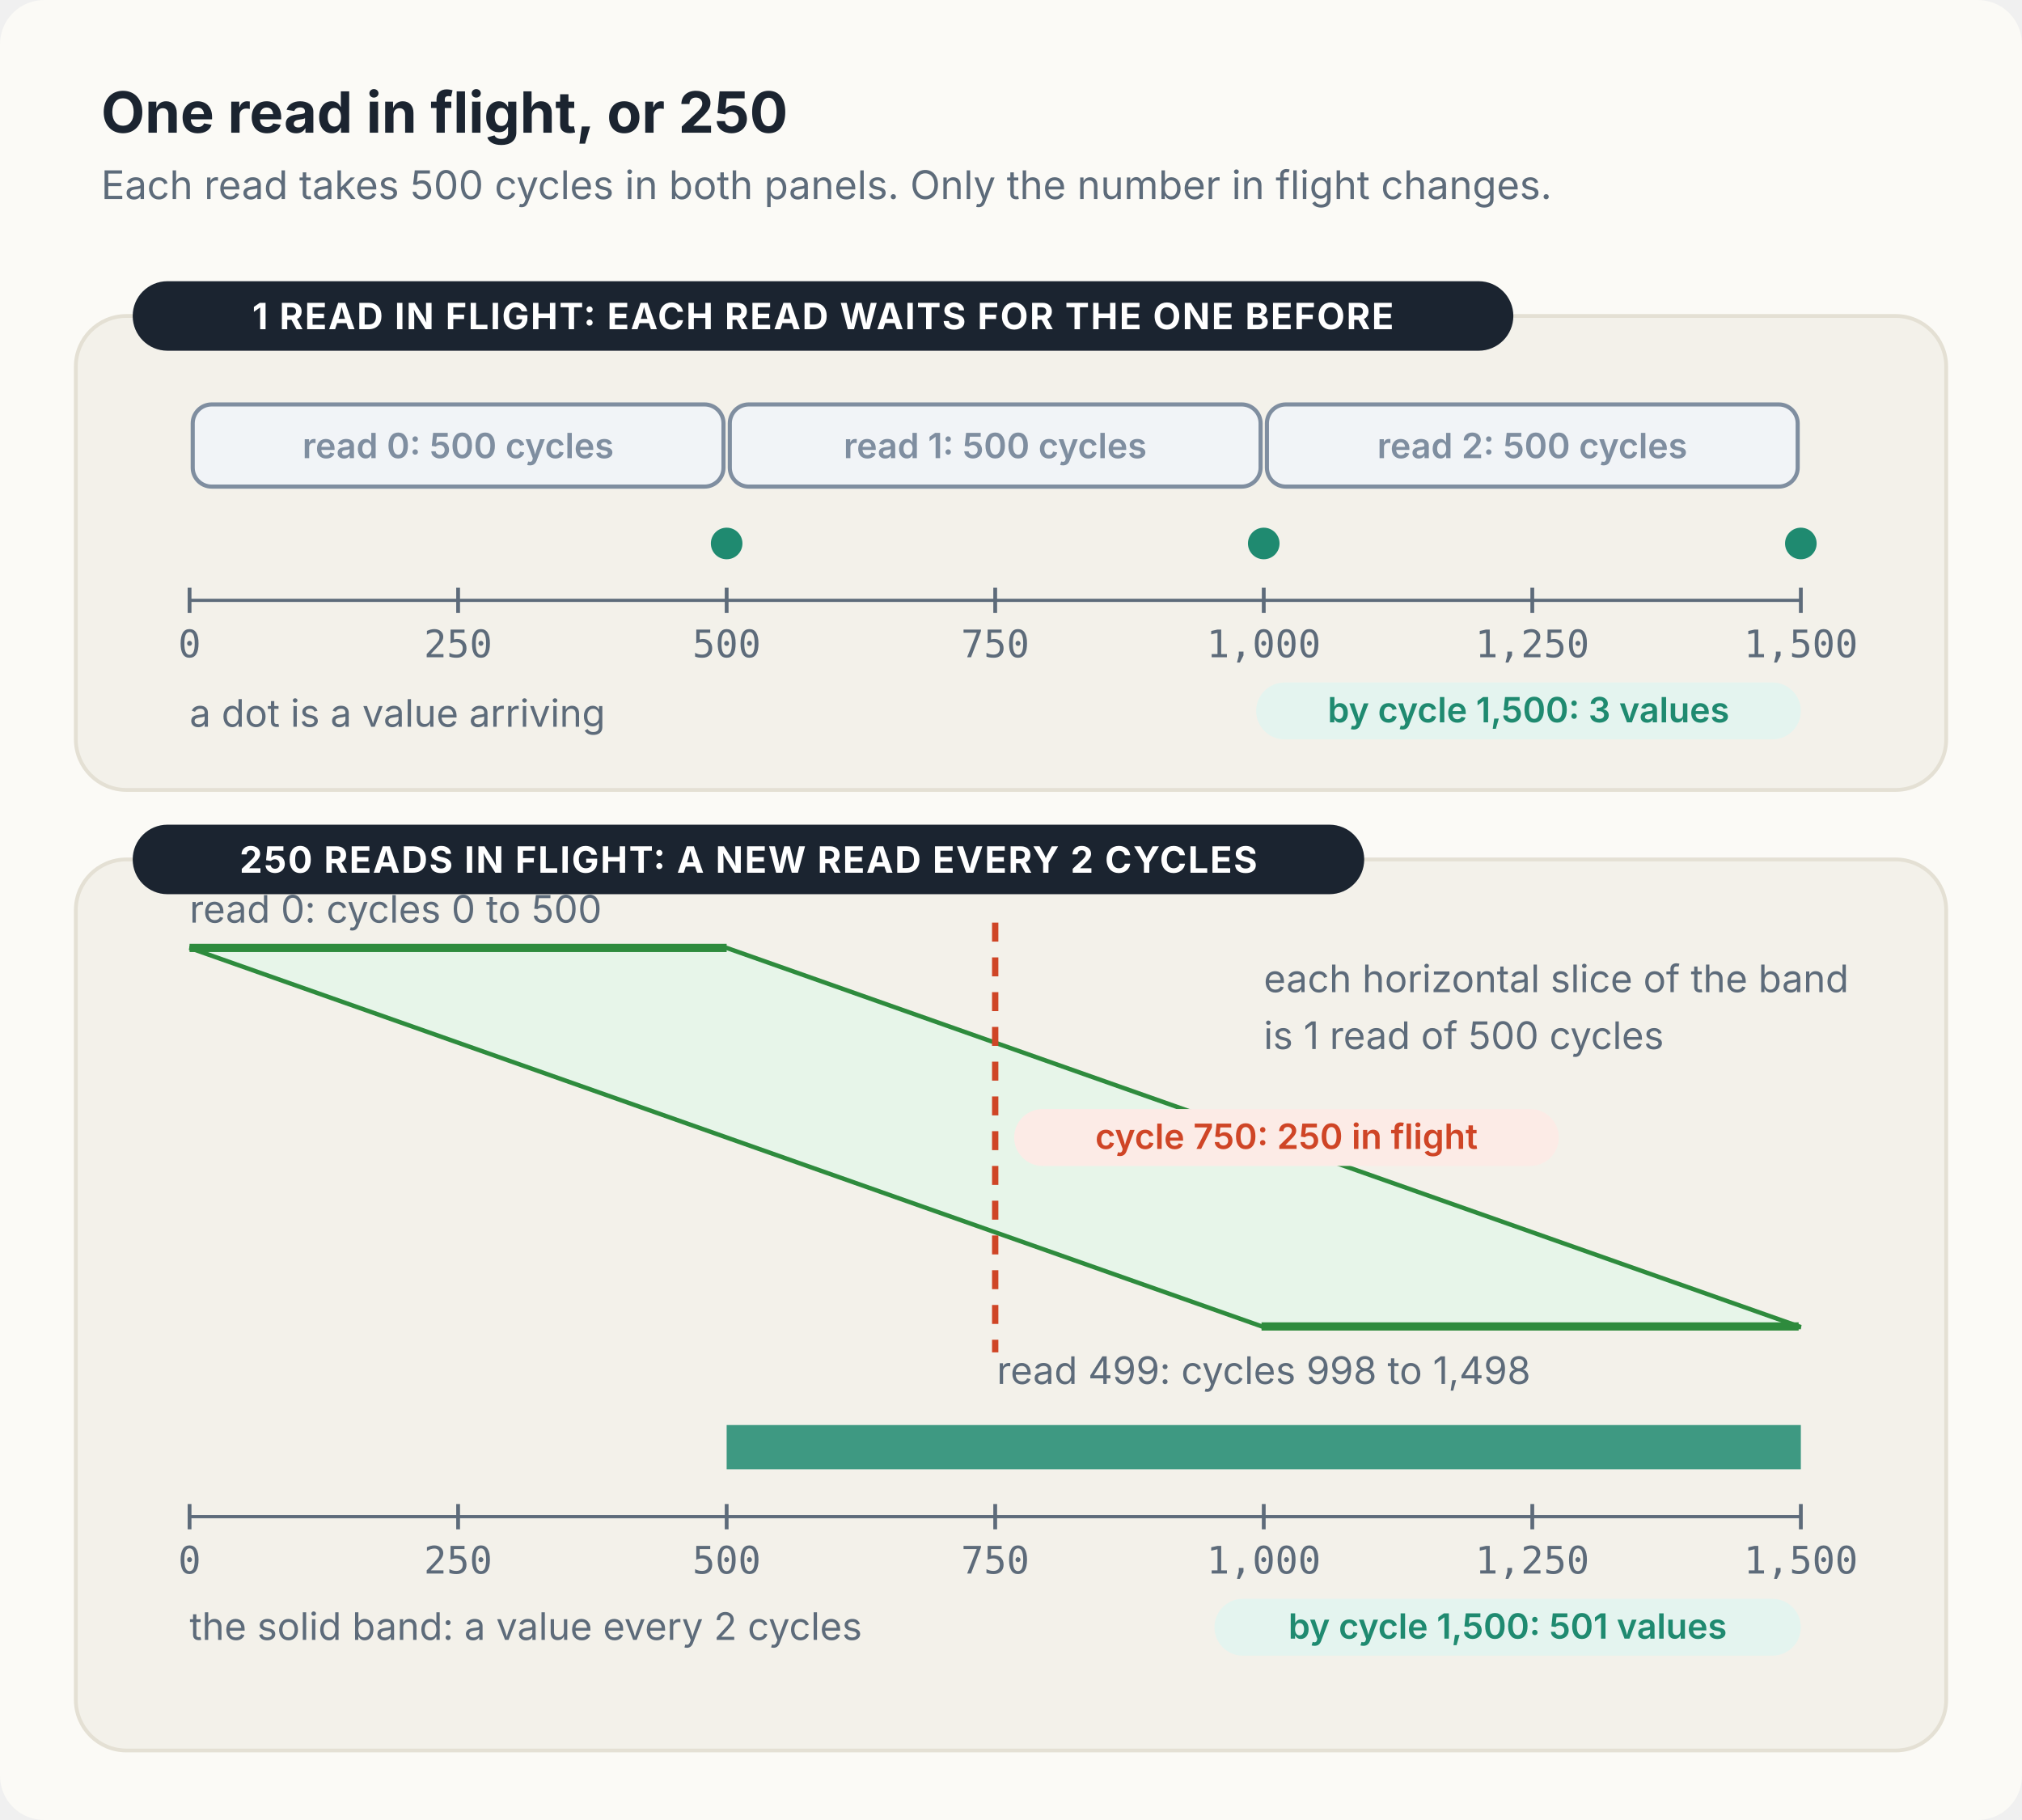
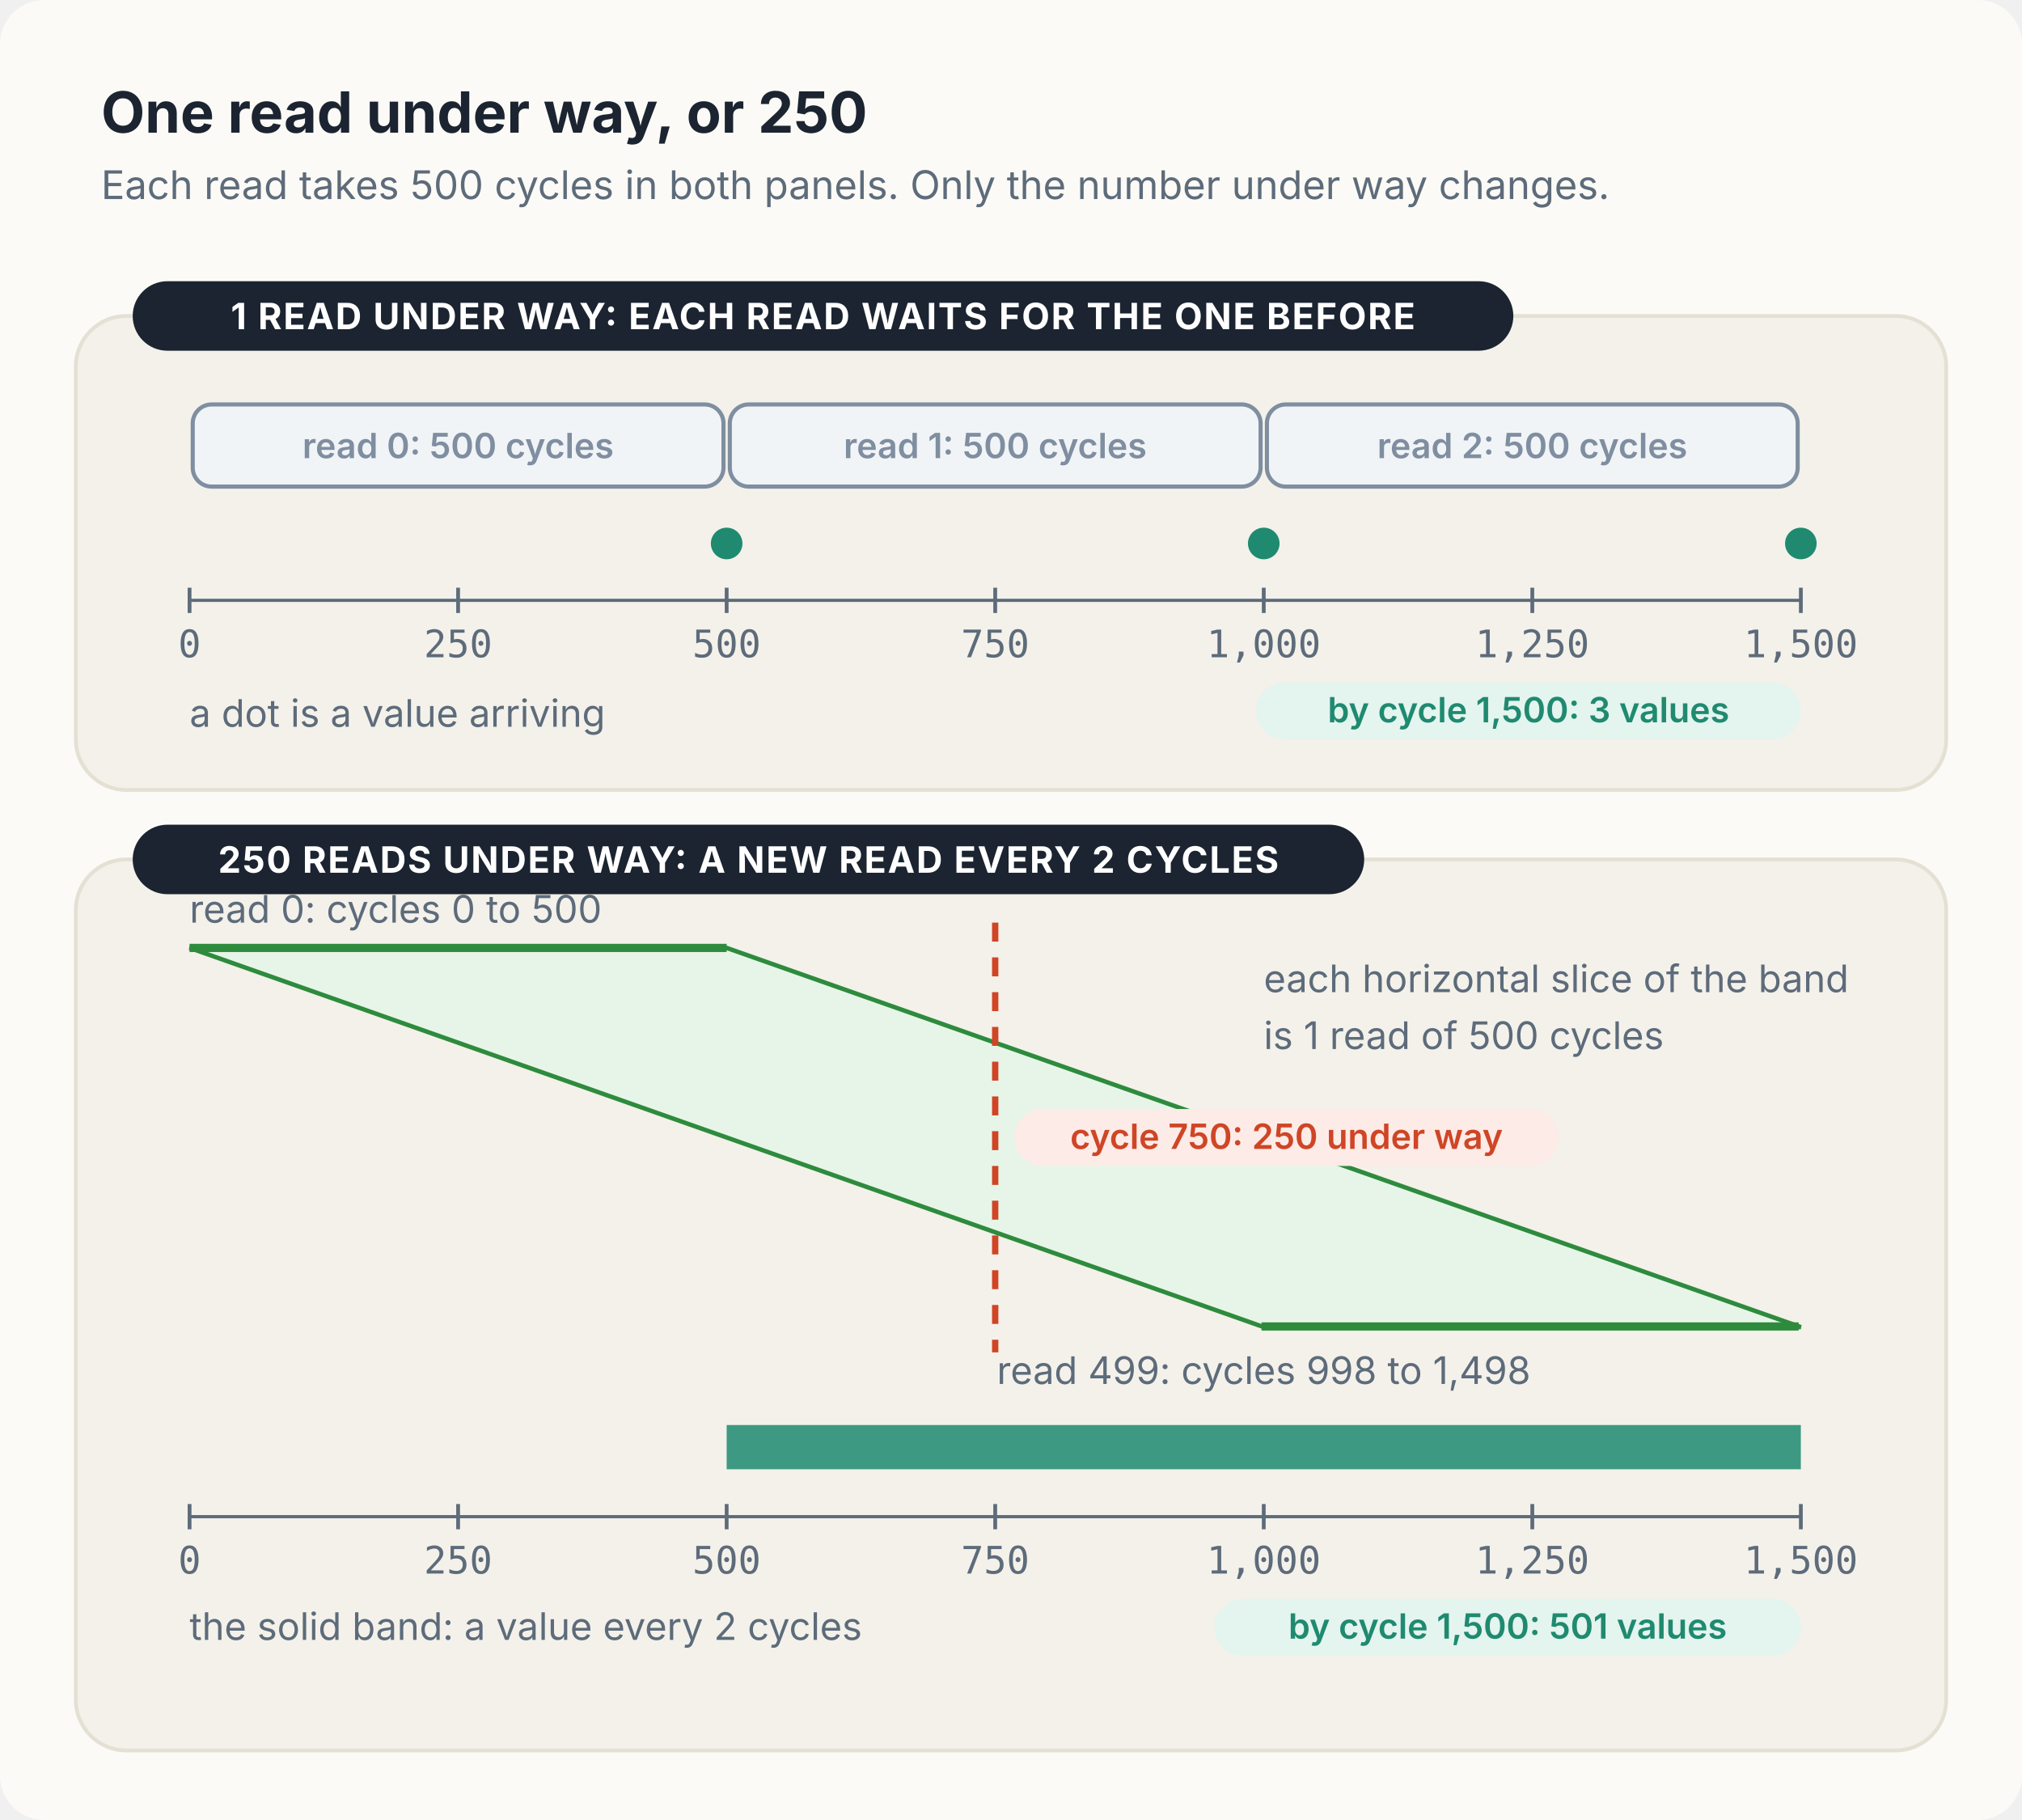
- <svg xmlns="http://www.w3.org/2000/svg" viewBox="0 0 640 576" width="640" height="576" role="img" aria-label="2 panels on the same time axis, 0 to 1,500 cycles. Top, 1 read in flight: 3 reads of 500 cycles run one after another, and a value arrives at cycles 500, 1,000 and 1,500: 3 values. Bottom, a new read starts every 2 cycles: 500 reads, each a thin slice 500 cycles long, form a slanted band from read 0 (cycles 0 to 500) to read 499 (cycles 998 to 1,498). A dashed line at cycle 750 crosses 250 slices: 250 reads in flight. From cycle 500 on a value arrives every 2 cycles, 501 values by cycle 1,500.">
+ <svg xmlns="http://www.w3.org/2000/svg" viewBox="0 0 640 576" width="640" height="576" role="img" aria-label="2 panels on the same time axis, 0 to 1,500 cycles. Top, 1 read under way: 3 reads of 500 cycles run one after another, and a value arrives at cycles 500, 1,000 and 1,500: 3 values. Bottom, a new read starts every 2 cycles: 500 reads, each a thin slice 500 cycles long, form a slanted band from read 0 (cycles 0 to 500) to read 499 (cycles 998 to 1,498). A dashed line at cycle 750 crosses 250 slices: 250 reads under way. From cycle 500 on a value arrives every 2 cycles, 501 values by cycle 1,500.">
  <style>
    text { font-family: Inter, "Segoe UI", "Helvetica Neue", Helvetica, Arial, sans-serif; fill: #1B2430; }
    .title { font-size: 18px; font-weight: 650; }
    .lede { font-size: 12.5px; fill: #5D6B7A; }
    .name { font-size: 14px; font-weight: 650; }
    .sub { font-size: 12px; fill: #5D6B7A; }
    .note { font-size: 12px; fill: #5D6B7A; }
    .tab { font-size: 11.5px; font-weight: 650; letter-spacing: 0.04em; fill: #5D6B7A; }
    .mono { font-family: "JetBrains Mono", "SF Mono", Menlo, Consolas, monospace; font-size: 12px; }
    .dim { fill: #8794A3; }
    .strong { font-weight: 700; }
    .trap { fill: #CF4526; font-weight: 700; }
    .pill { font-size: 11px; font-weight: 600; }
    .wire { fill: none; stroke: #3F5873; stroke-width: 1.8; stroke-linecap: round; stroke-linejoin: round; }
    .wire.danger { stroke: #CF4526; stroke-dasharray: 6 5; }
    .wire.idle { stroke: #7F8EA0; stroke-dasharray: 2 5; }
  </style>
  <defs>
    <filter id="lift" x="-10%" y="-10%" width="120%" height="135%">
      <feDropShadow dx="0" dy="2" stdDeviation="3" flood-color="#1B2430" flood-opacity="0.13" />
    </filter>
    <linearGradient id="thor-body" x1="0" y1="0" x2="0" y2="1">
      <stop offset="0" stop-color="#C6CCD5" />
      <stop offset="1" stop-color="#979EA9" />
    </linearGradient>
    <linearGradient id="switch-body" x1="0" y1="0" x2="0" y2="1">
      <stop offset="0" stop-color="#3B4656" />
      <stop offset="1" stop-color="#232B37" />
    </linearGradient>
    <marker id="head" viewBox="0 0 10 10" refX="8.5" refY="5" markerUnits="userSpaceOnUse" markerWidth="11" markerHeight="11" orient="auto">
      <path d="M0.5,1 L9,5 L0.5,9 Z" fill="#3F5873" />
    </marker>
    <marker id="head-danger" viewBox="0 0 10 10" refX="8.5" refY="5" markerUnits="userSpaceOnUse" markerWidth="11" markerHeight="11" orient="auto">
      <path d="M0.5,1 L9,5 L0.5,9 Z" fill="#CF4526" />
    </marker>
    <marker id="head-idle" viewBox="0 0 10 10" refX="8.5" refY="5" markerUnits="userSpaceOnUse" markerWidth="11" markerHeight="11" orient="auto">
      <path d="M0.5,1 L9,5 L0.5,9 Z" fill="#7F8EA0" />
    </marker>
  </defs>
  <rect width="640" height="576" rx="14" fill="#FBFAF6" />
-   <text x="32.0" y="42.0" class="title" text-anchor="start" xml:space="preserve">One read in flight, or 250</text>
-   <text x="32.0" y="63.0" class="lede" text-anchor="start" xml:space="preserve">Each read takes 500 cycles in both panels. Only the number in flight changes.</text>
+   <text x="32.0" y="42.0" class="title" text-anchor="start" xml:space="preserve">One read under way, or 250</text>
+   <text x="32.0" y="63.0" class="lede" text-anchor="start" xml:space="preserve">Each read takes 500 cycles in both panels. Only the number under way changes.</text>
  <rect x="24" y="100" width="592" height="150" rx="16" fill="#F3F1EA" stroke="#E4E0D4" stroke-width="1.2" />
  <rect x="42" y="89" width="437.0" height="22" rx="11" fill="#1B2430" />
-   <text x="260.5" y="104.2" class="tab" text-anchor="middle" style="fill:#FFFFFF" xml:space="preserve">1 READ IN FLIGHT: EACH READ WAITS FOR THE ONE BEFORE</text>
+   <text x="260.5" y="104.2" class="tab" text-anchor="middle" style="fill:#FFFFFF" xml:space="preserve">1 READ UNDER WAY: EACH READ WAITS FOR THE ONE BEFORE</text>
  <rect x="61.0" y="128.0" width="168.0" height="26.0" rx="6" fill="#F1F4F7" stroke="#7F8EA0" stroke-width="1.3" />
  <text x="145.0" y="145.0" class="pill" text-anchor="middle" style="fill:#7F8EA0" xml:space="preserve">read 0: 500 cycles</text>
  <circle cx="230.0" cy="172" r="5" fill="#1F8A70" />
  <rect x="231.0" y="128.0" width="168.0" height="26.0" rx="6" fill="#F1F4F7" stroke="#7F8EA0" stroke-width="1.3" />
  <text x="315.0" y="145.0" class="pill" text-anchor="middle" style="fill:#7F8EA0" xml:space="preserve">read 1: 500 cycles</text>
  <circle cx="400.0" cy="172" r="5" fill="#1F8A70" />
  <rect x="401.0" y="128.0" width="168.0" height="26.0" rx="6" fill="#F1F4F7" stroke="#7F8EA0" stroke-width="1.3" />
  <text x="485.0" y="145.0" class="pill" text-anchor="middle" style="fill:#7F8EA0" xml:space="preserve">read 2: 500 cycles</text>
  <circle cx="570.0" cy="172" r="5" fill="#1F8A70" />
  <line x1="60.0" y1="190.0" x2="570.0" y2="190.0" stroke="#5D6B7A" stroke-width="1" />
  <line x1="60.0" y1="186.0" x2="60.0" y2="194.0" stroke="#5D6B7A" stroke-width="1.2" />
  <text x="60.0" y="208.0" class="mono" text-anchor="middle" style="fill:#5D6B7A" xml:space="preserve">0</text>
  <line x1="145.0" y1="186.0" x2="145.0" y2="194.0" stroke="#5D6B7A" stroke-width="1.2" />
  <text x="145.0" y="208.0" class="mono" text-anchor="middle" style="fill:#5D6B7A" xml:space="preserve">250</text>
  <line x1="230.0" y1="186.0" x2="230.0" y2="194.0" stroke="#5D6B7A" stroke-width="1.2" />
  <text x="230.0" y="208.0" class="mono" text-anchor="middle" style="fill:#5D6B7A" xml:space="preserve">500</text>
  <line x1="315.0" y1="186.0" x2="315.0" y2="194.0" stroke="#5D6B7A" stroke-width="1.2" />
  <text x="315.0" y="208.0" class="mono" text-anchor="middle" style="fill:#5D6B7A" xml:space="preserve">750</text>
  <line x1="400.0" y1="186.0" x2="400.0" y2="194.0" stroke="#5D6B7A" stroke-width="1.2" />
  <text x="400.0" y="208.0" class="mono" text-anchor="middle" style="fill:#5D6B7A" xml:space="preserve">1,000</text>
  <line x1="485.0" y1="186.0" x2="485.0" y2="194.0" stroke="#5D6B7A" stroke-width="1.2" />
  <text x="485.0" y="208.0" class="mono" text-anchor="middle" style="fill:#5D6B7A" xml:space="preserve">1,250</text>
  <line x1="570.0" y1="186.0" x2="570.0" y2="194.0" stroke="#5D6B7A" stroke-width="1.2" />
  <text x="570.0" y="208.0" class="mono" text-anchor="middle" style="fill:#5D6B7A" xml:space="preserve">1,500</text>
  <rect x="397.6" y="216" width="172.4" height="18" rx="9" fill="#E4F4EF" />
  <text x="483.8" y="228.6" class="pill" text-anchor="middle" style="fill:#1F8A70" xml:space="preserve">by cycle 1,500: 3 values</text>
  <text x="60.0" y="230.0" class="note" text-anchor="start" xml:space="preserve">a dot is a value arriving</text>
  <rect x="24" y="272" width="592" height="282" rx="16" fill="#F3F1EA" stroke="#E4E0D4" stroke-width="1.2" />
  <rect x="42" y="261" width="389.8" height="22" rx="11" fill="#1B2430" />
-   <text x="236.9" y="276.2" class="tab" text-anchor="middle" style="fill:#FFFFFF" xml:space="preserve">250 READS IN FLIGHT: A NEW READ EVERY 2 CYCLES</text>
+   <text x="236.9" y="276.2" class="tab" text-anchor="middle" style="fill:#FFFFFF" xml:space="preserve">250 READS UNDER WAY: A NEW READ EVERY 2 CYCLES</text>
  <polygon points="60.0,300.0 230.0,300.0 570.0,420.0 400.0,420.0" fill="#E7F5E9" stroke="#2E8B3D" stroke-width="1.4" />
  <line x1="60.0" y1="300.0" x2="230.0" y2="300.0" stroke="#2E8B3D" stroke-width="2.6" />
  <line x1="399.3" y1="419.8" x2="569.3" y2="419.8" stroke="#2E8B3D" stroke-width="2.6" />
  <text x="60.0" y="292.0" class="note" text-anchor="start" xml:space="preserve">read 0: cycles 0 to 500</text>
  <text x="400.0" y="438.0" class="note" text-anchor="middle" xml:space="preserve">read 499: cycles 998 to 1,498</text>
  <text x="400.0" y="314.0" class="note" text-anchor="start" xml:space="preserve">each horizontal slice of the band</text>
  <text x="400.0" y="332.0" class="note" text-anchor="start" xml:space="preserve">is 1 read of 500 cycles</text>
  <line x1="315.0" y1="292.0" x2="315.0" y2="428.0" stroke="#CF4526" stroke-width="2" stroke-dasharray="6 5" />
  <rect x="321.0" y="351.0" width="172.4" height="18" rx="9" fill="#FCEBE6" />
-   <text x="407.2" y="363.6" class="pill" text-anchor="middle" style="fill:#CF4526" xml:space="preserve">cycle 750: 250 in flight</text>
+   <text x="407.2" y="363.6" class="pill" text-anchor="middle" style="fill:#CF4526" xml:space="preserve">cycle 750: 250 under way</text>
  <rect x="230.0" y="451" width="340.0" height="14" fill="#1F8A70" opacity="0.85" />
  <line x1="60.0" y1="480.0" x2="570.0" y2="480.0" stroke="#5D6B7A" stroke-width="1" />
  <line x1="60.0" y1="476.0" x2="60.0" y2="484.0" stroke="#5D6B7A" stroke-width="1.2" />
  <text x="60.0" y="498.0" class="mono" text-anchor="middle" style="fill:#5D6B7A" xml:space="preserve">0</text>
  <line x1="145.0" y1="476.0" x2="145.0" y2="484.0" stroke="#5D6B7A" stroke-width="1.2" />
  <text x="145.0" y="498.0" class="mono" text-anchor="middle" style="fill:#5D6B7A" xml:space="preserve">250</text>
  <line x1="230.0" y1="476.0" x2="230.0" y2="484.0" stroke="#5D6B7A" stroke-width="1.2" />
  <text x="230.0" y="498.0" class="mono" text-anchor="middle" style="fill:#5D6B7A" xml:space="preserve">500</text>
  <line x1="315.0" y1="476.0" x2="315.0" y2="484.0" stroke="#5D6B7A" stroke-width="1.2" />
  <text x="315.0" y="498.0" class="mono" text-anchor="middle" style="fill:#5D6B7A" xml:space="preserve">750</text>
  <line x1="400.0" y1="476.0" x2="400.0" y2="484.0" stroke="#5D6B7A" stroke-width="1.2" />
  <text x="400.0" y="498.0" class="mono" text-anchor="middle" style="fill:#5D6B7A" xml:space="preserve">1,000</text>
  <line x1="485.0" y1="476.0" x2="485.0" y2="484.0" stroke="#5D6B7A" stroke-width="1.2" />
  <text x="485.0" y="498.0" class="mono" text-anchor="middle" style="fill:#5D6B7A" xml:space="preserve">1,250</text>
  <line x1="570.0" y1="476.0" x2="570.0" y2="484.0" stroke="#5D6B7A" stroke-width="1.2" />
  <text x="570.0" y="498.0" class="mono" text-anchor="middle" style="fill:#5D6B7A" xml:space="preserve">1,500</text>
  <rect x="384.4" y="506" width="185.6" height="18" rx="9" fill="#E4F4EF" />
  <text x="477.2" y="518.6" class="pill" text-anchor="middle" style="fill:#1F8A70" xml:space="preserve">by cycle 1,500: 501 values</text>
  <text x="60.0" y="519.0" class="note" text-anchor="start" xml:space="preserve">the solid band: a value every 2 cycles</text>
</svg>
